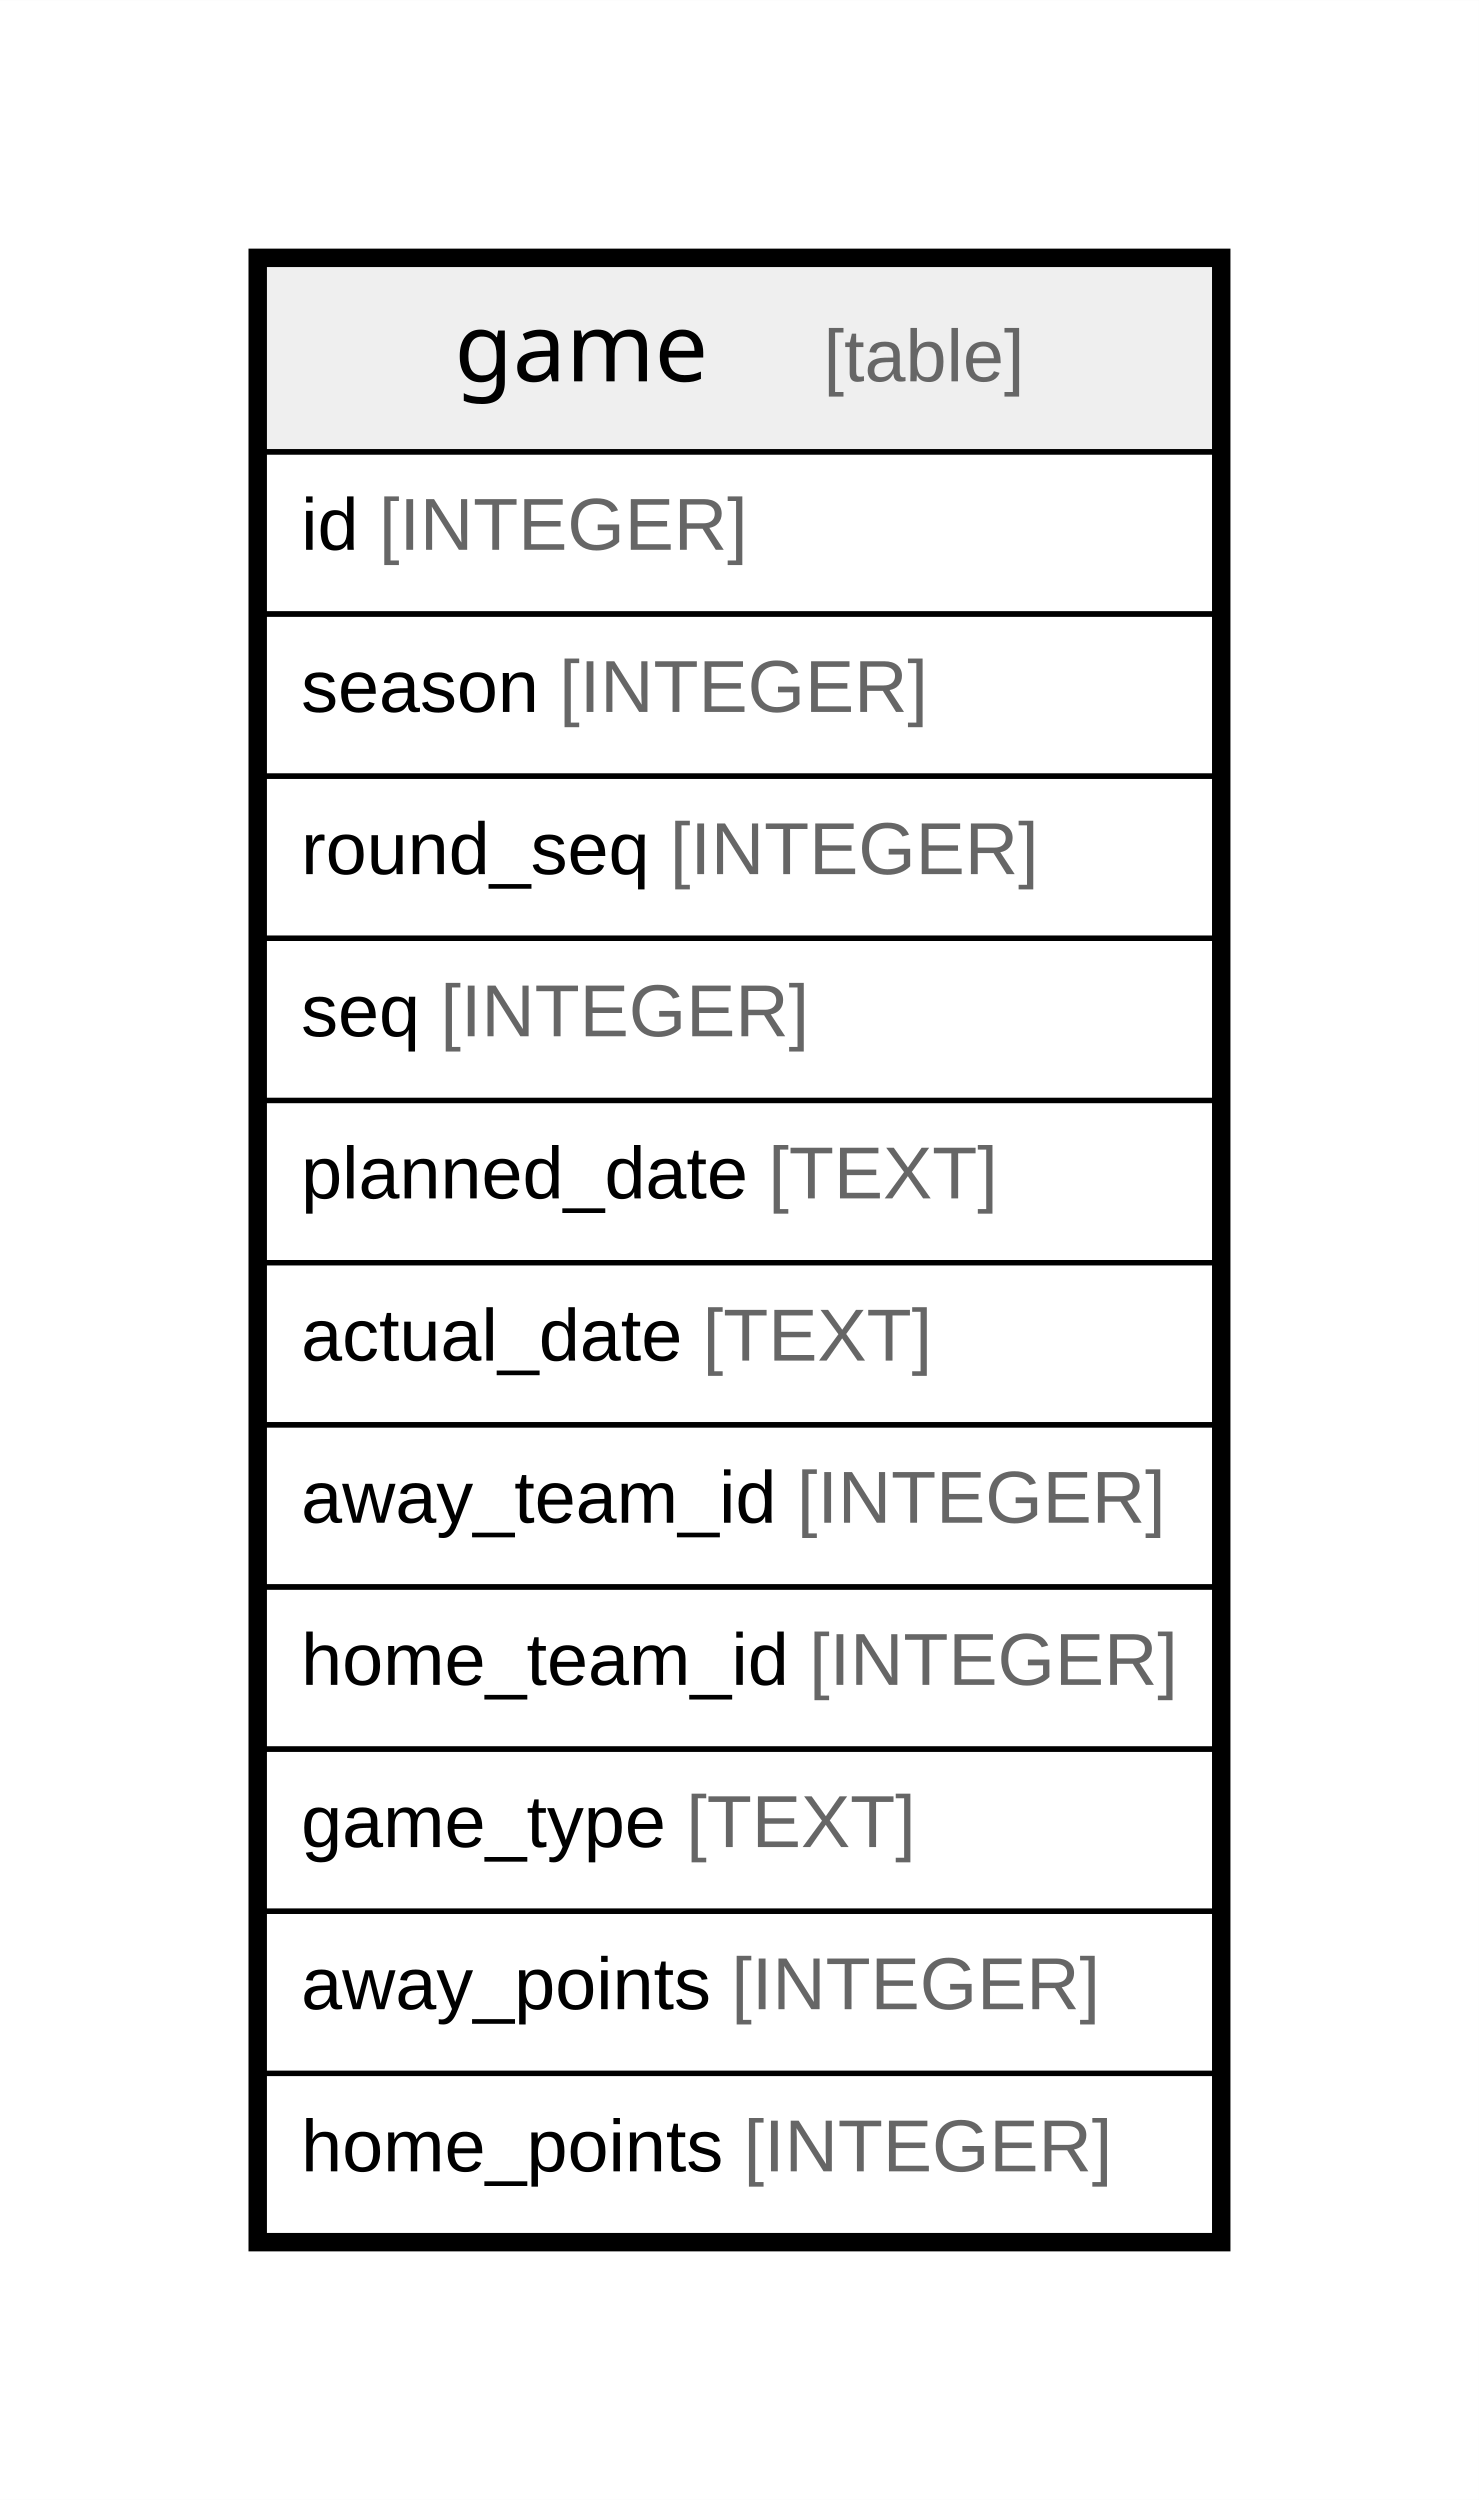
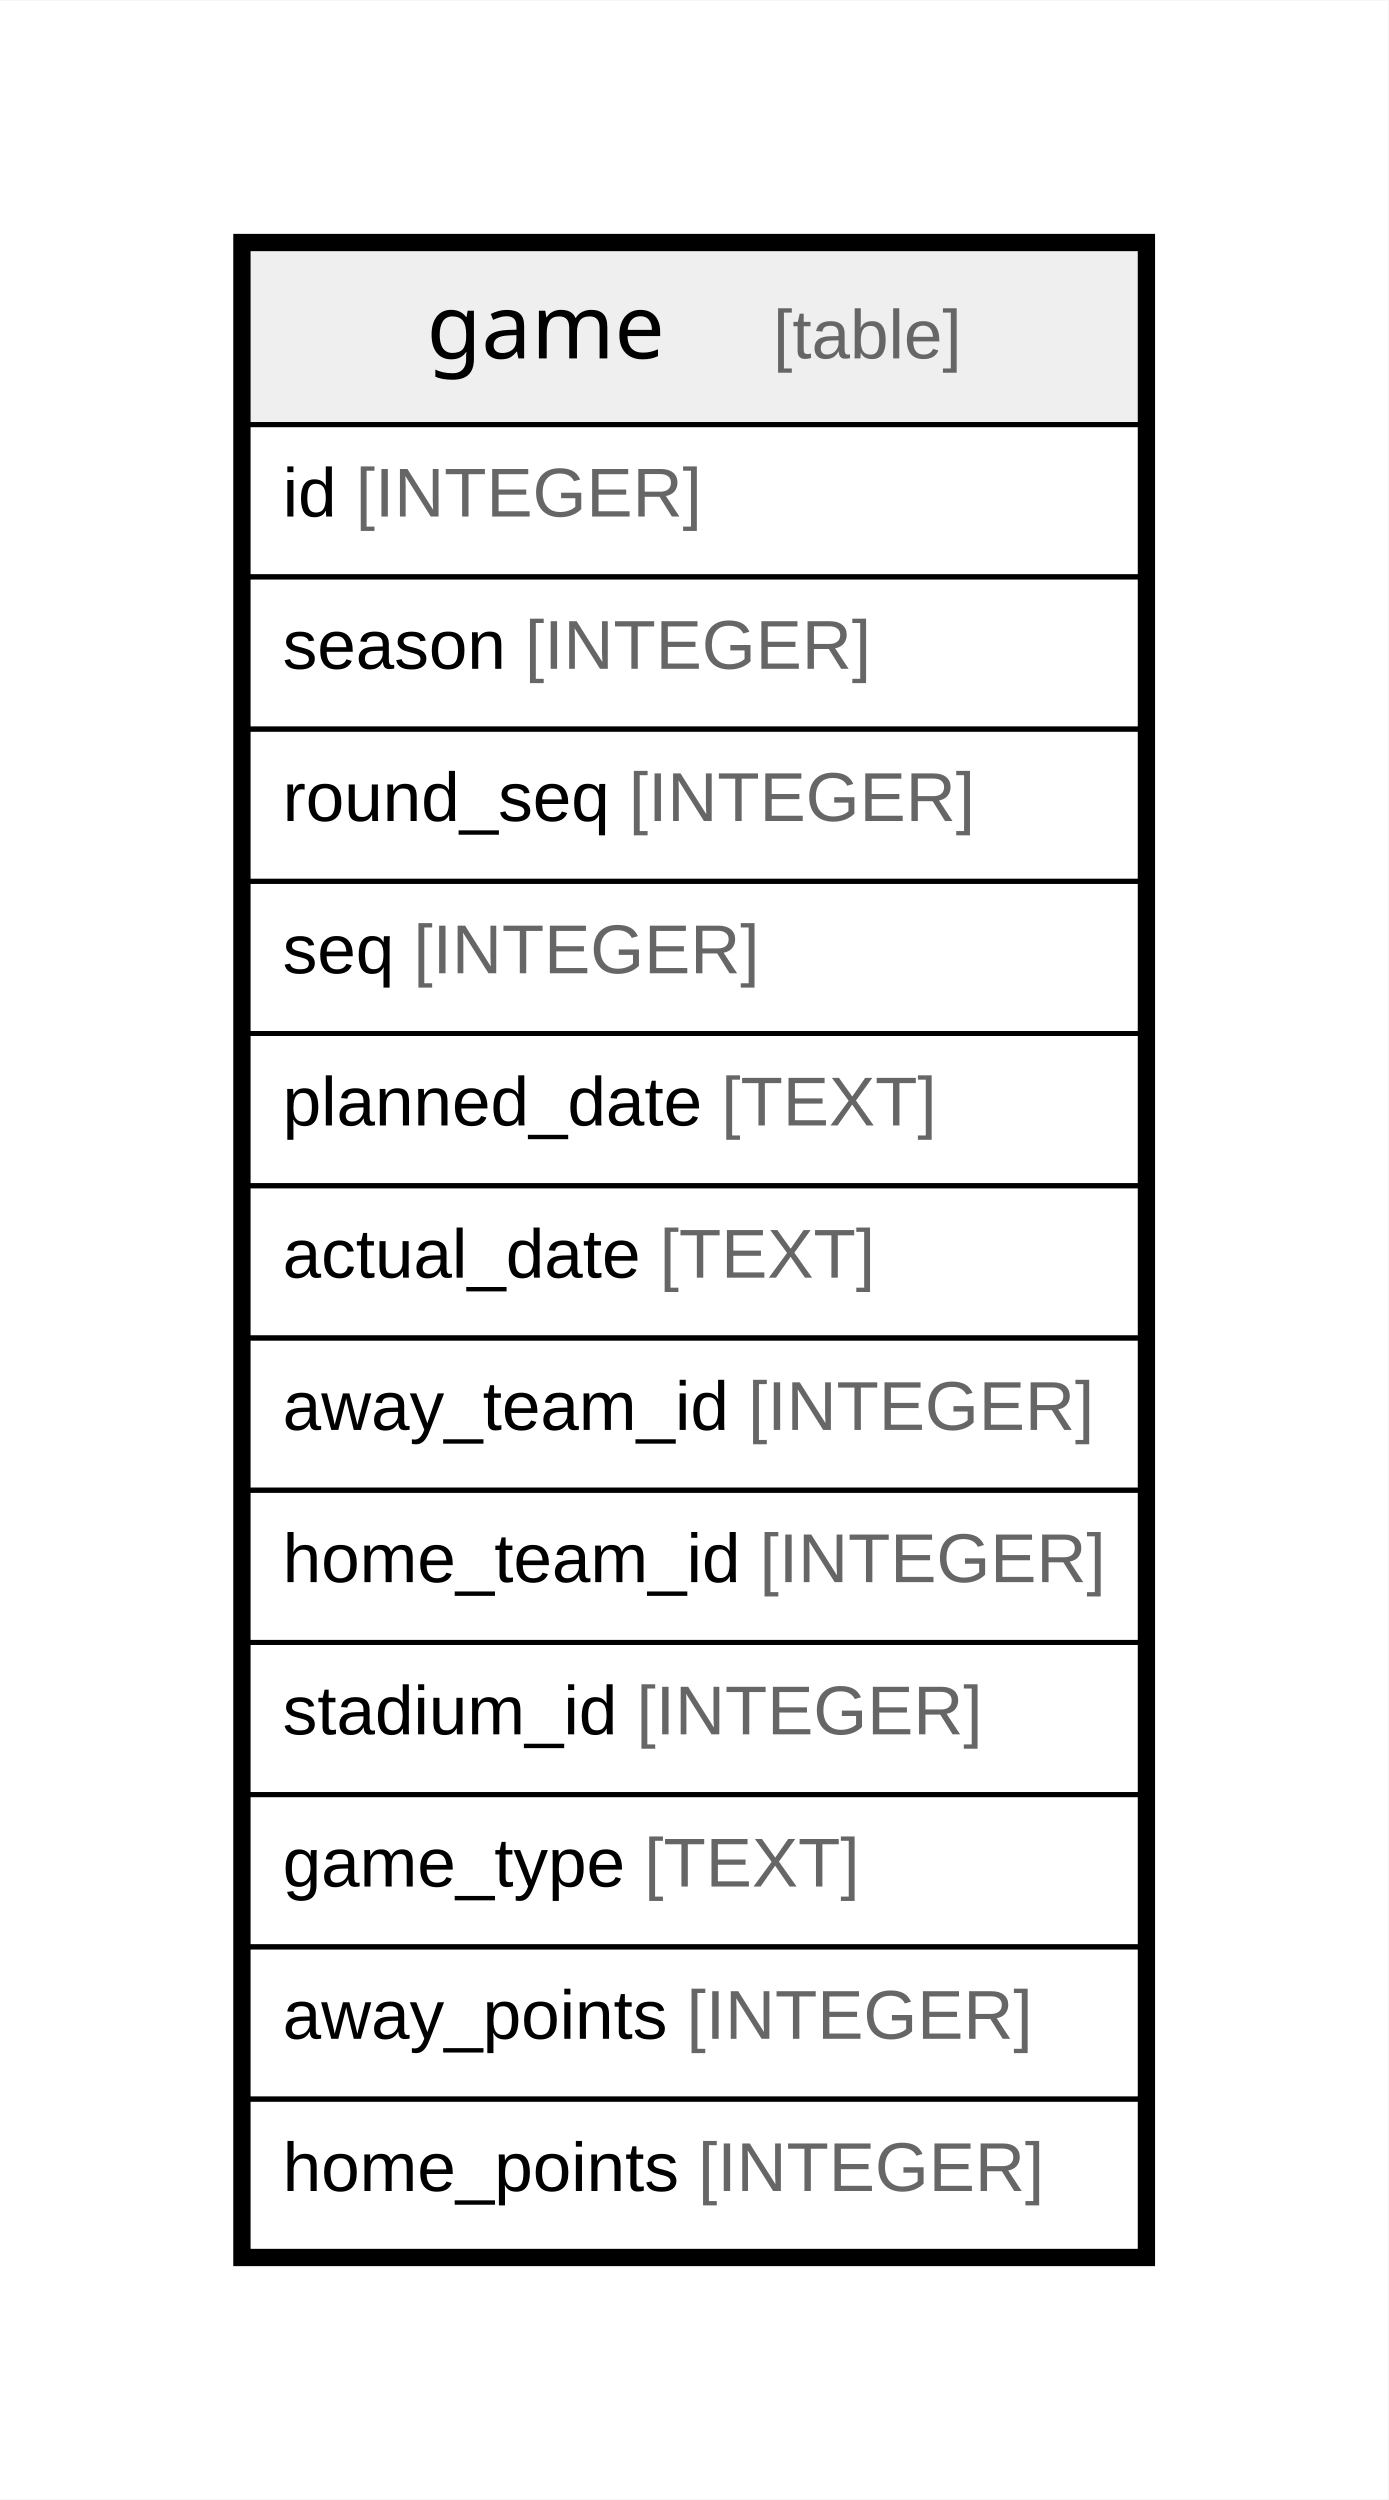
- <svg xmlns="http://www.w3.org/2000/svg" width="281pt" height="475pt" viewBox="0.00 0.00 280.91 474.80">
-   <g id="graph0" class="graph" transform="scale(1 1) rotate(0) translate(4 470.8)">
-     <polygon fill="white" stroke="none" points="-4,4 -4,-470.8 276.91,-470.8 276.91,4 -4,4" />
+ <svg xmlns="http://www.w3.org/2000/svg" width="281pt" height="506pt" viewBox="0.00 0.00 280.91 505.60">
+   <g id="graph0" class="graph" transform="scale(1 1) rotate(0) translate(4 501.6)">
+     <polygon fill="white" stroke="none" points="-4,4 -4,-501.6 276.91,-501.6 276.91,4 -4,4" />
    <g id="node1" class="node">
-       <polygon fill="#efefef" stroke="none" points="46.2,-385 46.2,-420.6 226.71,-420.6 226.71,-385 46.2,-385" />
-       <polygon fill="none" stroke="black" points="46.2,-385 46.2,-420.6 226.71,-420.6 226.71,-385 46.2,-385" />
-       <text text-anchor="start" x="82.34" y="-398.4" font-family="Arial Bold" font-size="18.00">game</text>
-       <text text-anchor="start" x="121.32" y="-398.4" font-family="Arial" font-size="14.00">    </text>
-       <text text-anchor="start" x="152.43" y="-398.4" font-family="Arial" font-size="14.00" fill="#666666">[table]</text>
+       <polygon fill="#efefef" stroke="none" points="46.2,-415.8 46.2,-451.4 226.71,-451.4 226.71,-415.8 46.2,-415.8" />
+       <polygon fill="none" stroke="black" points="46.2,-415.8 46.2,-451.4 226.71,-451.4 226.71,-415.8 46.2,-415.8" />
+       <text text-anchor="start" x="82.34" y="-429.2" font-family="Arial Bold" font-size="18.00">game</text>
+       <text text-anchor="start" x="121.32" y="-429.2" font-family="Arial" font-size="14.00">    </text>
+       <text text-anchor="start" x="152.43" y="-429.2" font-family="Arial" font-size="14.00" fill="#666666">[table]</text>
+       <polygon fill="none" stroke="black" points="46.2,-385 46.2,-415.8 226.71,-415.8 226.71,-385 46.2,-385" />
+       <text text-anchor="start" x="53.2" y="-397.2" font-family="Arial" font-size="14.00">id </text>
+       <text text-anchor="start" x="67.99" y="-397.2" font-family="Arial" font-size="14.00" fill="#666666">[INTEGER]</text>
      <polygon fill="none" stroke="black" points="46.2,-354.2 46.2,-385 226.71,-385 226.71,-354.2 46.2,-354.2" />
-       <text text-anchor="start" x="53.2" y="-366.4" font-family="Arial" font-size="14.00">id </text>
-       <text text-anchor="start" x="67.99" y="-366.4" font-family="Arial" font-size="14.00" fill="#666666">[INTEGER]</text>
+       <text text-anchor="start" x="53.2" y="-366.4" font-family="Arial" font-size="14.00">season </text>
+       <text text-anchor="start" x="102.23" y="-366.4" font-family="Arial" font-size="14.00" fill="#666666">[INTEGER]</text>
      <polygon fill="none" stroke="black" points="46.2,-323.4 46.2,-354.2 226.71,-354.2 226.71,-323.4 46.2,-323.4" />
-       <text text-anchor="start" x="53.2" y="-335.6" font-family="Arial" font-size="14.00">season </text>
-       <text text-anchor="start" x="102.23" y="-335.6" font-family="Arial" font-size="14.00" fill="#666666">[INTEGER]</text>
+       <text text-anchor="start" x="53.2" y="-335.6" font-family="Arial" font-size="14.00">round_seq </text>
+       <text text-anchor="start" x="123.25" y="-335.6" font-family="Arial" font-size="14.00" fill="#666666">[INTEGER]</text>
      <polygon fill="none" stroke="black" points="46.2,-292.6 46.2,-323.4 226.71,-323.4 226.71,-292.6 46.2,-292.6" />
-       <text text-anchor="start" x="53.2" y="-304.8" font-family="Arial" font-size="14.00">round_seq </text>
-       <text text-anchor="start" x="123.25" y="-304.8" font-family="Arial" font-size="14.00" fill="#666666">[INTEGER]</text>
+       <text text-anchor="start" x="53.2" y="-304.8" font-family="Arial" font-size="14.00">seq </text>
+       <text text-anchor="start" x="79.66" y="-304.8" font-family="Arial" font-size="14.00" fill="#666666">[INTEGER]</text>
      <polygon fill="none" stroke="black" points="46.2,-261.8 46.2,-292.6 226.71,-292.6 226.71,-261.8 46.2,-261.8" />
-       <text text-anchor="start" x="53.2" y="-274" font-family="Arial" font-size="14.00">seq </text>
-       <text text-anchor="start" x="79.66" y="-274" font-family="Arial" font-size="14.00" fill="#666666">[INTEGER]</text>
+       <text text-anchor="start" x="53.2" y="-274" font-family="Arial" font-size="14.00">planned_date </text>
+       <text text-anchor="start" x="141.95" y="-274" font-family="Arial" font-size="14.00" fill="#666666">[TEXT]</text>
      <polygon fill="none" stroke="black" points="46.2,-231 46.2,-261.8 226.71,-261.8 226.71,-231 46.2,-231" />
-       <text text-anchor="start" x="53.2" y="-243.2" font-family="Arial" font-size="14.00">planned_date </text>
-       <text text-anchor="start" x="141.95" y="-243.2" font-family="Arial" font-size="14.00" fill="#666666">[TEXT]</text>
+       <text text-anchor="start" x="53.2" y="-243.2" font-family="Arial" font-size="14.00">actual_date </text>
+       <text text-anchor="start" x="129.48" y="-243.2" font-family="Arial" font-size="14.00" fill="#666666">[TEXT]</text>
      <polygon fill="none" stroke="black" points="46.2,-200.2 46.2,-231 226.71,-231 226.71,-200.2 46.2,-200.2" />
-       <text text-anchor="start" x="53.2" y="-212.4" font-family="Arial" font-size="14.00">actual_date </text>
-       <text text-anchor="start" x="129.48" y="-212.4" font-family="Arial" font-size="14.00" fill="#666666">[TEXT]</text>
+       <text text-anchor="start" x="53.2" y="-212.4" font-family="Arial" font-size="14.00">away_team_id </text>
+       <text text-anchor="start" x="147.37" y="-212.4" font-family="Arial" font-size="14.00" fill="#666666">[INTEGER]</text>
      <polygon fill="none" stroke="black" points="46.2,-169.4 46.2,-200.2 226.71,-200.2 226.71,-169.4 46.2,-169.4" />
-       <text text-anchor="start" x="53.2" y="-181.6" font-family="Arial" font-size="14.00">away_team_id </text>
-       <text text-anchor="start" x="147.37" y="-181.6" font-family="Arial" font-size="14.00" fill="#666666">[INTEGER]</text>
+       <text text-anchor="start" x="53.2" y="-181.6" font-family="Arial" font-size="14.00">home_team_id </text>
+       <text text-anchor="start" x="149.7" y="-181.6" font-family="Arial" font-size="14.00" fill="#666666">[INTEGER]</text>
      <polygon fill="none" stroke="black" points="46.2,-138.6 46.2,-169.4 226.71,-169.4 226.71,-138.6 46.2,-138.6" />
-       <text text-anchor="start" x="53.2" y="-150.8" font-family="Arial" font-size="14.00">home_team_id </text>
-       <text text-anchor="start" x="149.7" y="-150.8" font-family="Arial" font-size="14.00" fill="#666666">[INTEGER]</text>
+       <text text-anchor="start" x="53.2" y="-150.8" font-family="Arial" font-size="14.00">stadium_id </text>
+       <text text-anchor="start" x="124.79" y="-150.8" font-family="Arial" font-size="14.00" fill="#666666">[INTEGER]</text>
      <polygon fill="none" stroke="black" points="46.2,-107.8 46.2,-138.6 226.71,-138.6 226.71,-107.8 46.2,-107.8" />
      <text text-anchor="start" x="53.2" y="-120" font-family="Arial" font-size="14.00">game_type </text>
      <text text-anchor="start" x="126.36" y="-120" font-family="Arial" font-size="14.00" fill="#666666">[TEXT]</text>
      <polygon fill="none" stroke="black" points="46.2,-77 46.2,-107.8 226.71,-107.8 226.71,-77 46.2,-77" />
      <text text-anchor="start" x="53.2" y="-89.2" font-family="Arial" font-size="14.00">away_points </text>
      <text text-anchor="start" x="134.92" y="-89.2" font-family="Arial" font-size="14.00" fill="#666666">[INTEGER]</text>
      <polygon fill="none" stroke="black" points="46.2,-46.2 46.2,-77 226.71,-77 226.71,-46.2 46.2,-46.2" />
      <text text-anchor="start" x="53.2" y="-58.4" font-family="Arial" font-size="14.00">home_points </text>
      <text text-anchor="start" x="137.25" y="-58.4" font-family="Arial" font-size="14.00" fill="#666666">[INTEGER]</text>
-       <polygon fill="none" stroke="black" stroke-width="3" points="44.7,-44.7 44.7,-422.1 228.21,-422.1 228.21,-44.7 44.7,-44.7" />
+       <polygon fill="none" stroke="black" stroke-width="3" points="44.7,-44.7 44.7,-452.9 228.21,-452.9 228.21,-44.7 44.7,-44.7" />
    </g>
  </g>
</svg>
